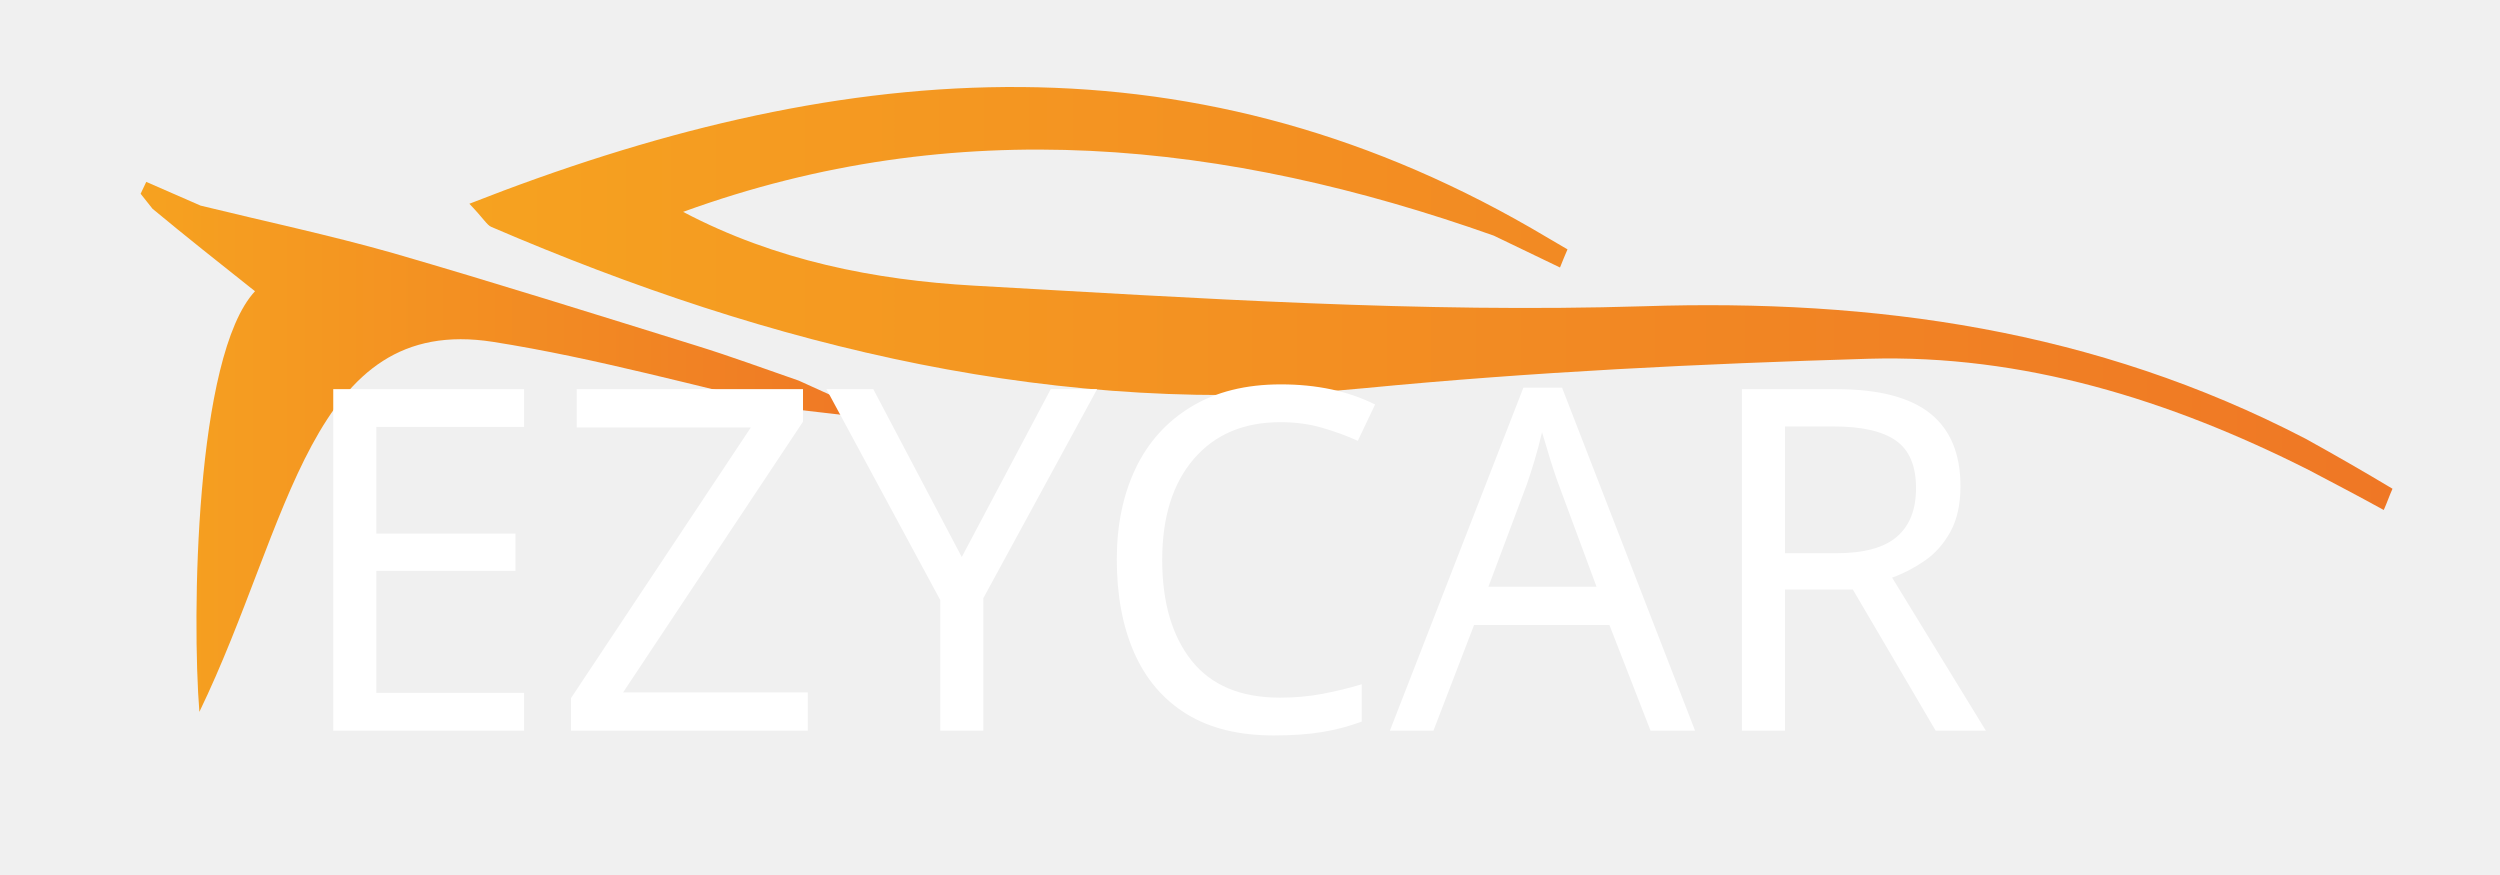
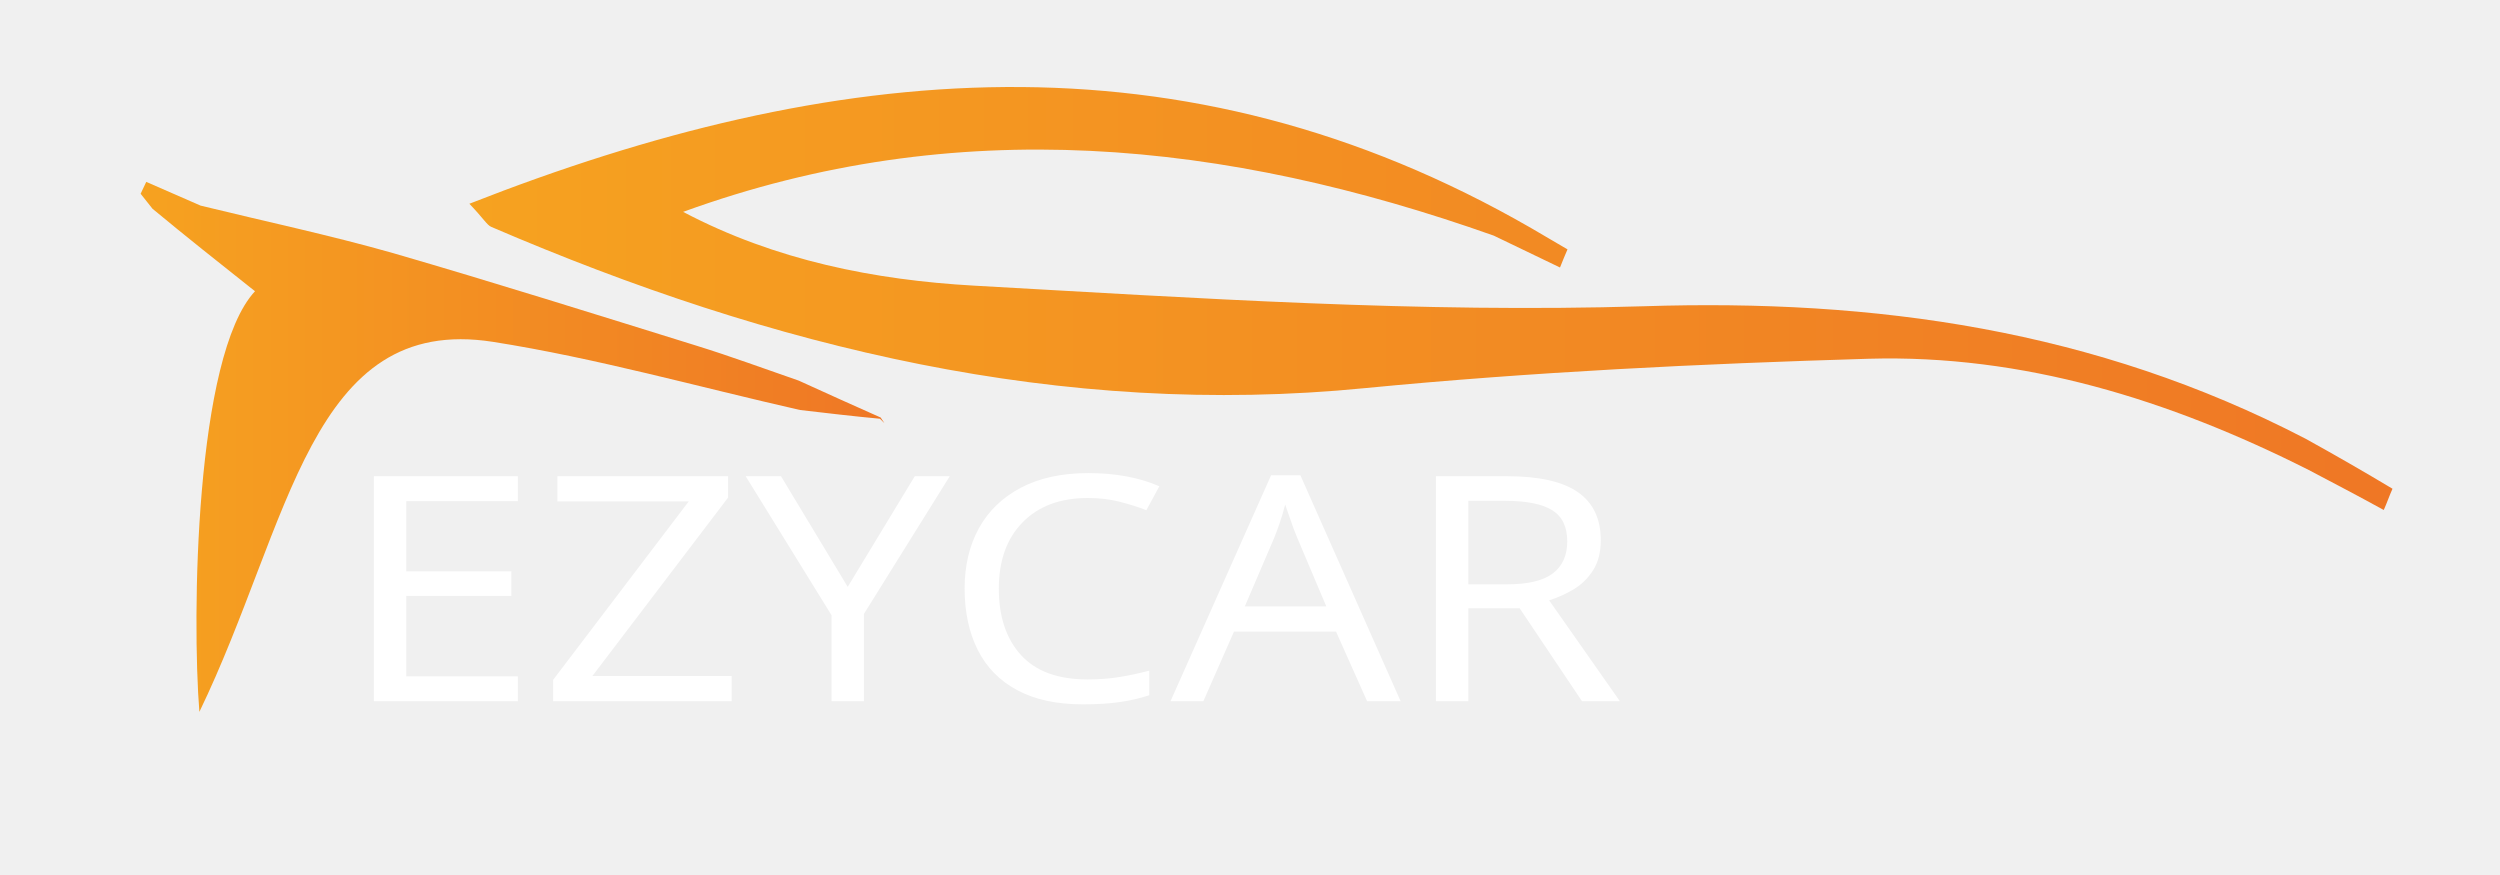
<svg xmlns="http://www.w3.org/2000/svg" version="1.1" id="Calque_1" x="0px" y="0px" viewBox="0 0 400 139.9" style="enable-background:new 0 0 400 139.9;" xml:space="preserve">
  <style type="text/css">
	.st0{fill:url(#SVGID_1_);}
- 	.st1{fill:url(#SVGID_00000046309363156762941860000014707434995208137866_);}
+ 	.st1{fill:url(#SVGID_00000029768346603901804220000015467224855593096634_);}
	.st2{fill:#FFFFFF;}
- 	.st3{font-family:'Airstrike';}
- 	.st4{font-size:76.532px;}
+ 	.st3{font-family:'RaceSportRegular';}
+ 	.st4{font-size:50.415px;}
</style>
  <g>
-     <linearGradient id="SVGID_1_" gradientUnits="userSpaceOnUse" x1="75.105" y1="47.759" x2="382.941" y2="47.759">
+     <linearGradient id="SVGID_1_" gradientUnits="userSpaceOnUse" x1="75.1" y1="94.24" x2="382.8" y2="94.24" gradientTransform="matrix(1 0 0 -1 0 142)">
      <stop offset="0" style="stop-color:#F6A220" />
      <stop offset="1" style="stop-color:#EF7725" />
    </linearGradient>
    <path class="st0" d="M368.9,70.2C335.2,52.7,299.9,47.8,263,49c-35.7,1.1-71.5-1.3-107.2-3.3c-15.8-0.9-31.7-4-46.5-11.8   C153,18,196.1,22.5,239,37.7c3.5,1.7,7.1,3.4,10.6,5.1c0.4-1,0.8-2,1.2-2.9c-1.9-1.1-3.9-2.3-5.8-3.4   C189.1,4.3,133.1,9.8,75.1,32.6c2.3,2.4,2.8,3.4,3.5,3.7c45.1,19.4,91.2,30.6,139.8,25.8c26.8-2.6,53.7-3.9,80.6-4.7   c24.6-0.7,48,6.5,70.4,17.8c4,2.1,8,4.2,12,6.4c0.5-1.1,0.9-2.3,1.4-3.4C378.3,75.5,373.6,72.8,368.9,70.2z" />
-     <linearGradient id="SVGID_00000122000477535027305860000014951183899789601460_" gradientUnits="userSpaceOnUse" x1="22.396" y1="71.551" x2="141.55" y2="71.551">
+     <linearGradient id="SVGID_00000021081805212405383450000013102478497643780779_" gradientUnits="userSpaceOnUse" x1="22.5" y1="70.5" x2="141.654" y2="70.5" gradientTransform="matrix(1 0 0 -1 0 142)">
      <stop offset="0" style="stop-color:#F6A220" />
      <stop offset="1" style="stop-color:#EF7725" />
    </linearGradient>
-     <path style="fill:url(#SVGID_00000122000477535027305860000014951183899789601460_);" d="M127.8,60.9c-5.5-1.9-10.9-3.9-16.4-5.6   c-16.1-5-32.3-10.1-48.5-14.8c-10.2-2.9-20.6-5.1-30.8-7.6c-2.9-1.3-5.8-2.5-8.7-3.8c-0.3,0.6-0.6,1.3-0.9,1.9   c0.6,0.8,1.3,1.6,1.9,2.4C29.7,37.8,35,42,40.8,46.6c-9.6,10.3-10.1,52.2-8.9,67.3c14.6-30.2,17.7-63.8,47-59.2   c16.5,2.6,32.8,7.2,49.1,10.9c4.3,0.5,8.5,1,12.8,1.4l0.7,0.7l-0.6-0.9C136.6,64.9,132.2,62.9,127.8,60.9z" />
+     <path style="fill:url(#SVGID_00000021081805212405383450000013102478497643780779_);" d="M127.8,60.9c-5.5-1.9-10.9-3.9-16.4-5.6   c-16.1-5-32.3-10.1-48.5-14.8c-10.2-2.9-20.6-5.1-30.8-7.6c-2.9-1.3-5.8-2.5-8.7-3.8c-0.3,0.6-0.6,1.3-0.9,1.9   c0.6,0.8,1.3,1.6,1.9,2.4C29.7,37.8,35,42,40.8,46.6c-9.6,10.3-10.1,52.2-8.9,67.3c14.6-30.2,17.7-63.8,47-59.2   c16.5,2.6,32.8,7.2,49.1,10.9c4.3,0.5,8.5,1,12.8,1.4l0.7,0.7l-0.6-0.9C136.6,64.9,132.2,62.9,127.8,60.9z" />
  </g>
-   <text transform="matrix(1 0 0 1 45.8979 116.9062)" class="st2 st3 st4">EZYCAR</text>
+   <text transform="matrix(1.1445 0 0 1 54.2231 112.1953)" class="st2 st3 st4">EZYCAR</text>
</svg>
